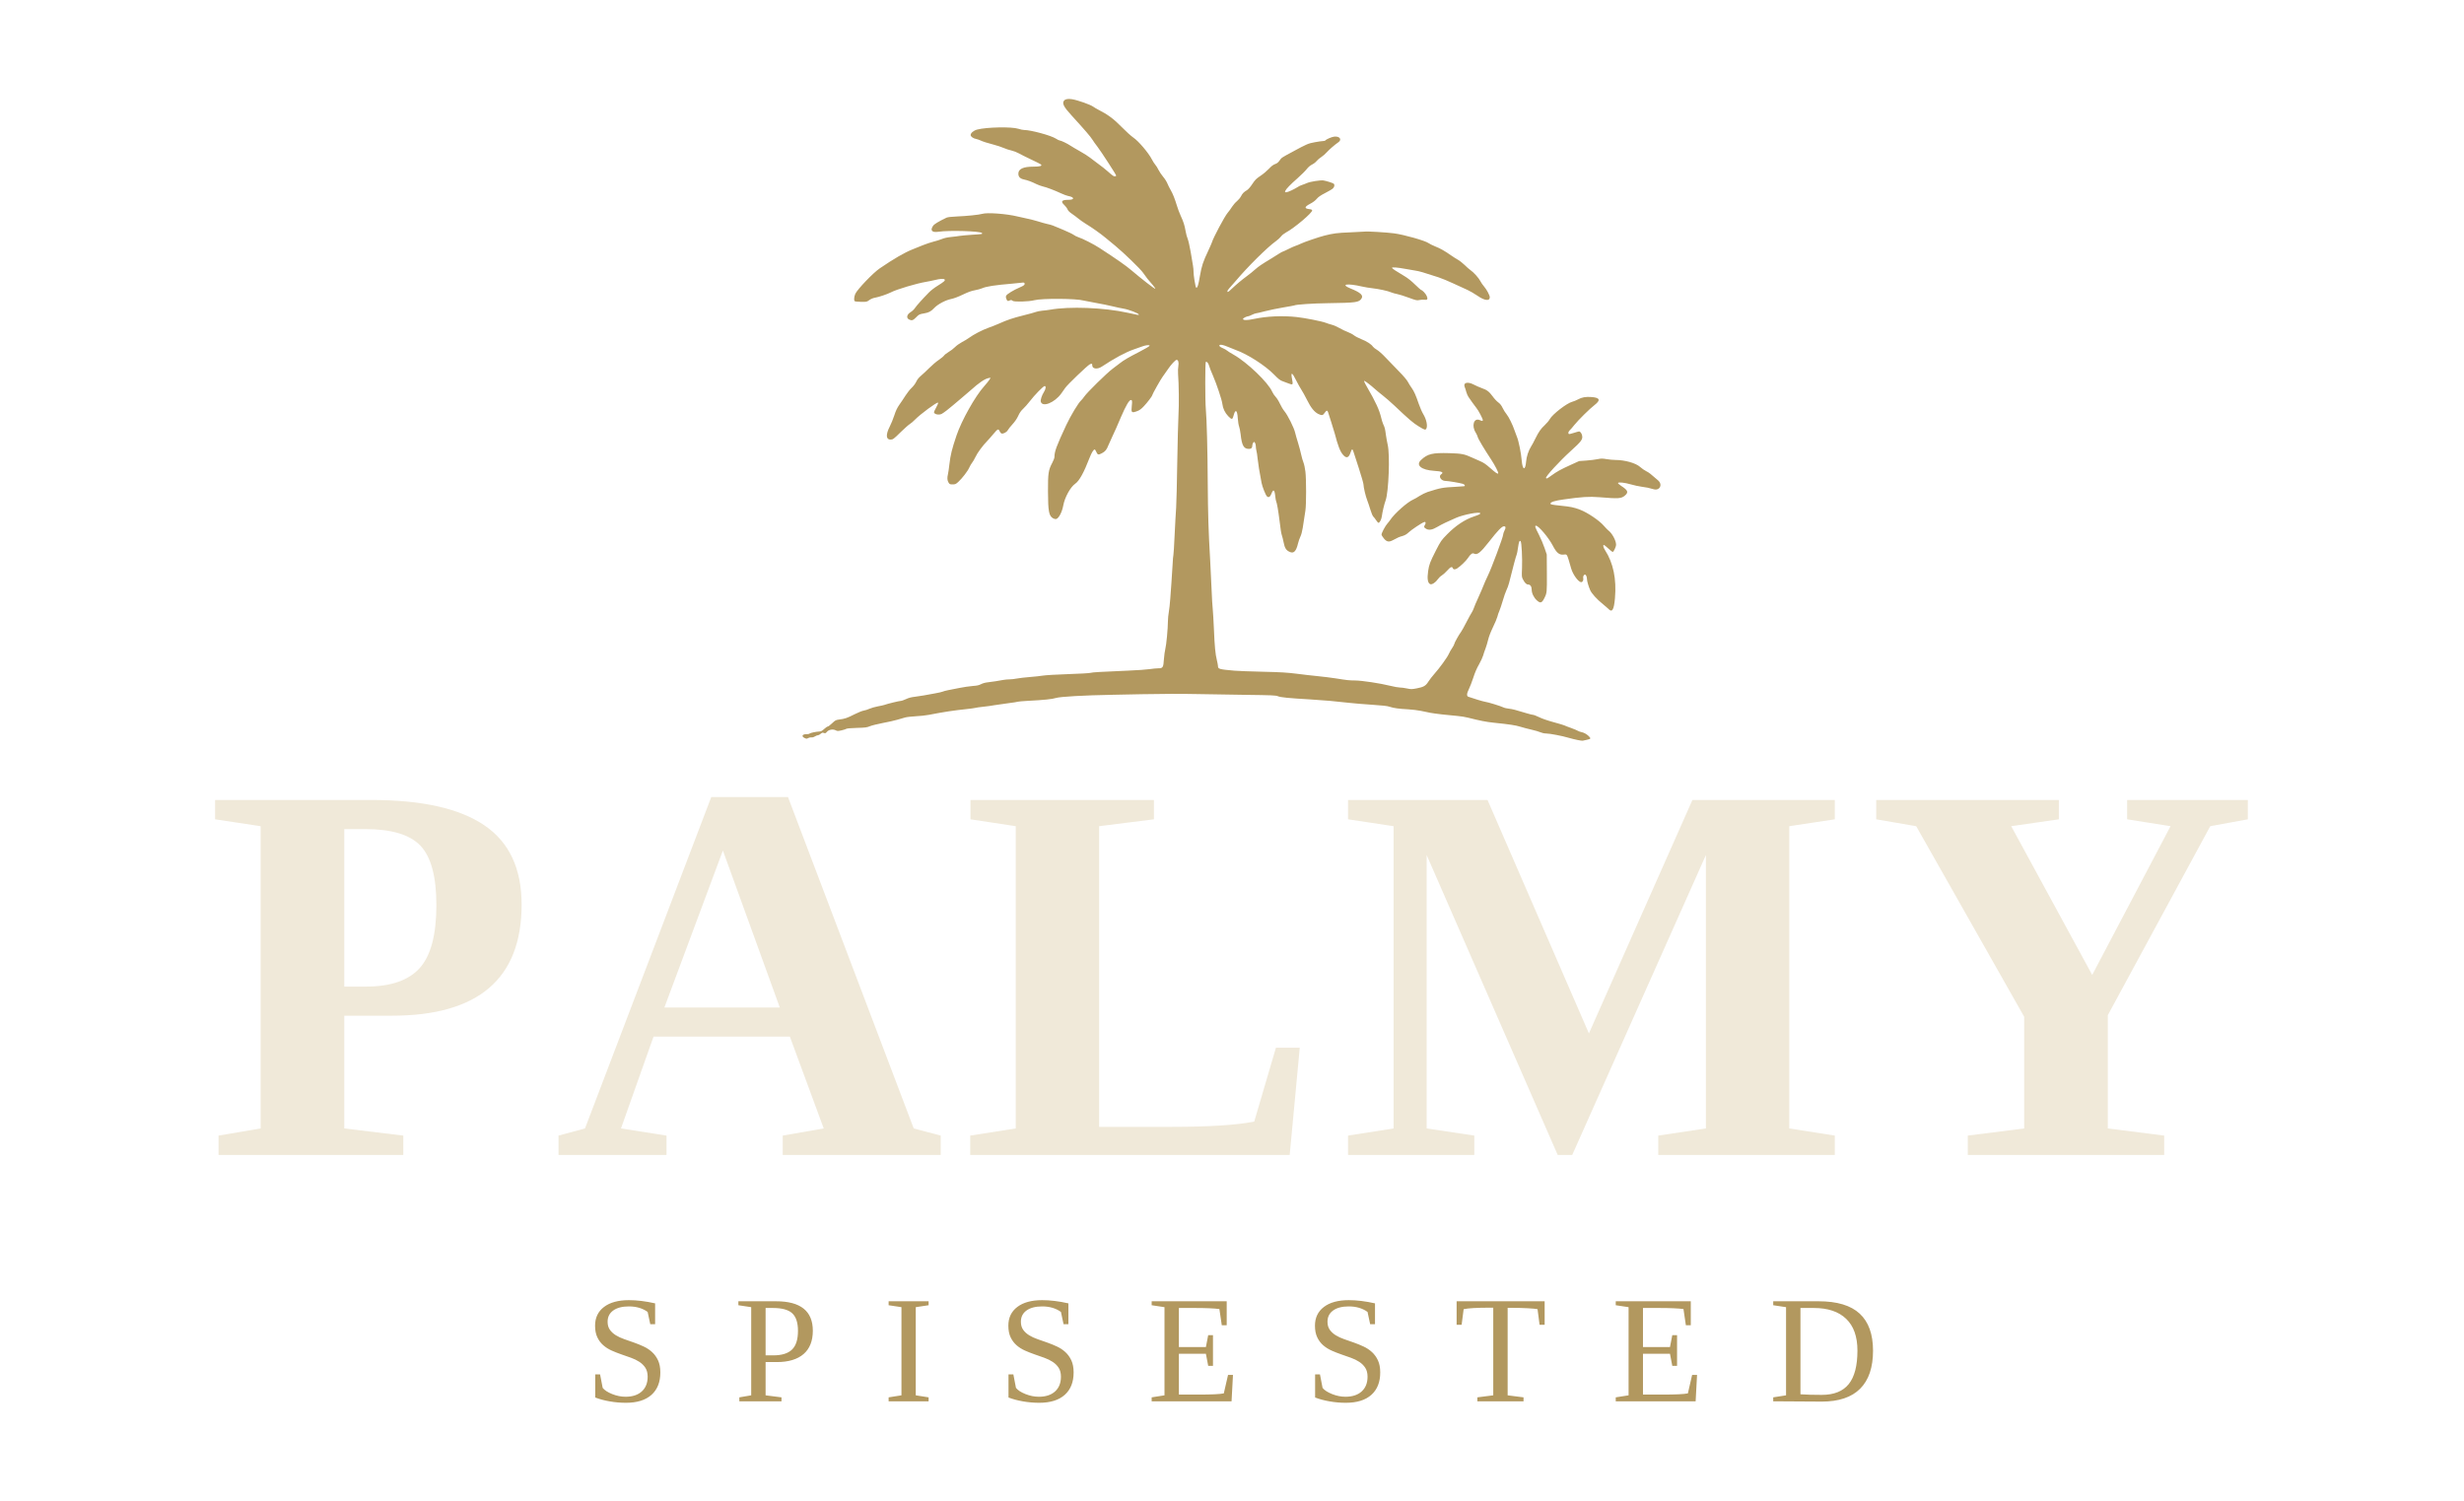
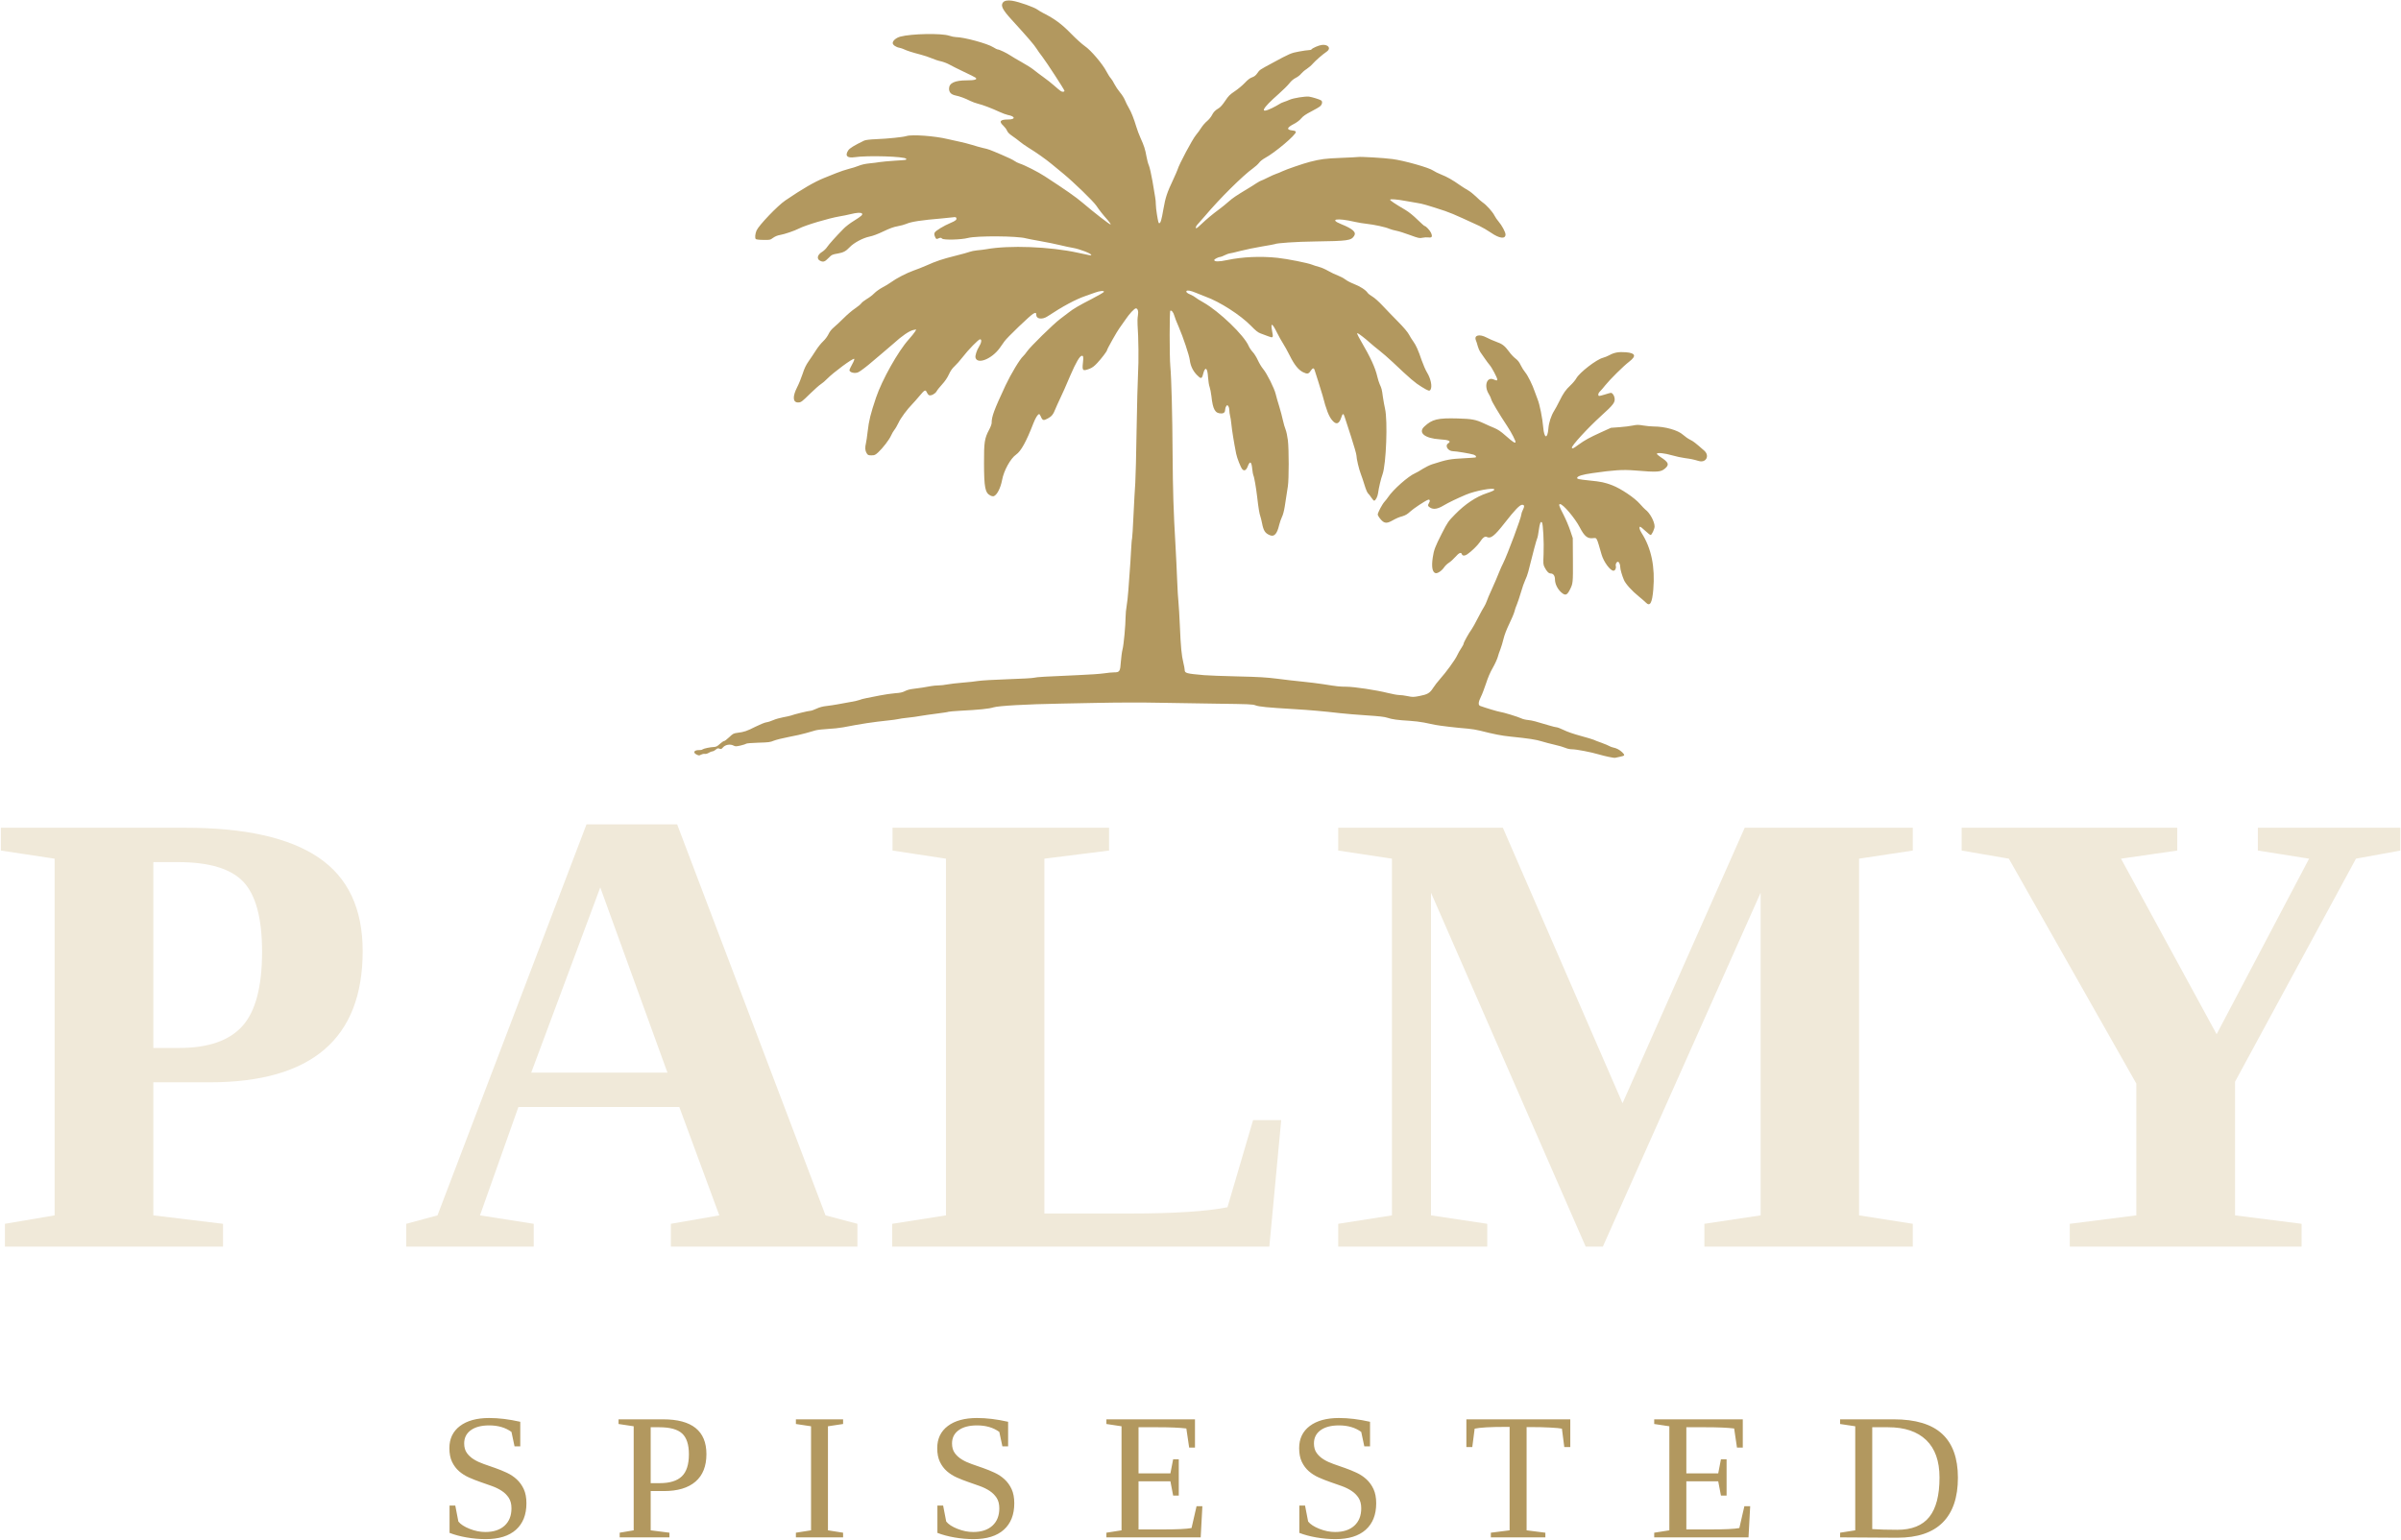
- <svg xmlns="http://www.w3.org/2000/svg" viewBox="0 0 1000 609">
+ <svg xmlns="http://www.w3.org/2000/svg" viewBox="87.0 40.0 825.5 529.5">
  <g transform="translate(325.1,40) scale(0.2362) translate(-134.6,-55.0)">
    <path d="M1485.0,1156.8C1491.9,1155.4 1492.2,1154.6 1487.8,1150.3C1483.9,1146.7 1479.9,1144.5 1475.0,1143.5C1473.1,1143.1 1470.5,1142.2 1469.3,1141.4C1468.0,1140.6 1462.8,1138.4 1457.6,1136.5C1452.4,1134.7 1447.3,1132.7 1446.2,1132.1C1445.2,1131.6 1436.7,1129.0 1427.4,1126.5C1417.4,1123.8 1407.3,1120.3 1402.6,1117.9C1398.2,1115.8 1393.7,1114.0 1392.5,1114.0C1391.3,1114.0 1386.5,1112.8 1381.9,1111.4C1361.4,1105.2 1357.1,1104.1 1351.0,1103.4C1347.4,1103.1 1342.9,1102.0 1341.0,1101.0C1336.5,1098.8 1314.8,1092.1 1309.5,1091.4C1306.2,1090.9 1290.1,1086.1 1281.2,1082.9C1278.0,1081.7 1278.3,1077.3 1282.1,1069.7C1283.9,1066.3 1287.2,1057.5 1289.6,1050.3C1292.4,1041.6 1295.8,1033.6 1299.5,1027.3C1302.6,1021.9 1305.7,1015.0 1306.6,1012.0C1307.4,1009.0 1309.2,1003.6 1310.6,1000.2C1311.9,996.7 1314.0,989.9 1315.1,985.2C1316.4,979.7 1319.4,971.8 1323.4,963.5C1326.9,956.4 1330.3,948.2 1331.0,945.5C1331.6,942.8 1333.2,938.0 1334.6,935.0C1335.9,932.0 1338.5,924.0 1340.5,917.3C1342.4,910.6 1345.2,902.7 1346.6,899.8C1348.1,896.9 1350.1,891.4 1351.1,887.5C1357.8,860.6 1363.1,840.7 1364.1,838.9C1364.7,837.7 1365.8,832.2 1366.5,826.7C1367.9,816.6 1369.1,813.7 1371.0,815.6C1372.7,817.3 1374.1,845.0 1373.4,861.7C1372.8,876.1 1372.8,877.1 1375.0,881.2C1378.0,887.1 1380.9,890.0 1383.7,890.0C1387.6,890.0 1390.0,893.4 1390.0,898.8C1390.0,905.0 1393.6,912.5 1398.8,917.2C1405.0,922.8 1407.5,922.0 1411.9,913.2C1416.2,904.5 1416.3,903.7 1416.1,870.0L1415.9,838.5L1412.2,827.5C1410.2,821.5 1405.8,811.0 1402.3,804.2C1395.8,791.7 1395.0,789.0 1397.4,789.0C1401.8,789.0 1419.0,809.3 1426.1,822.9C1432.8,835.8 1437.3,839.5 1445.2,838.6C1451.2,838.0 1450.3,836.3 1457.9,862.7C1461.0,873.2 1470.4,886.0 1475.1,886.0C1477.5,886.0 1479.3,882.5 1478.6,879.4C1477.8,876.5 1479.5,873.0 1481.6,873.0C1483.3,873.0 1485.0,876.9 1485.0,880.7C1485.0,884.0 1487.6,893.0 1490.4,899.5C1492.8,905.2 1502.0,915.4 1512.3,923.7C1516.3,926.9 1520.7,930.8 1522.2,932.3C1528.3,938.6 1531.4,933.3 1533.1,913.5C1535.9,880.4 1530.3,853.2 1516.0,830.9C1513.0,826.3 1512.1,822.0 1514.0,822.0C1514.6,822.0 1518.0,824.7 1521.5,828.0C1525.0,831.3 1528.5,834.0 1529.2,834.0C1530.9,834.0 1535.0,825.1 1535.0,821.6C1535.0,814.4 1528.0,801.6 1521.5,796.9C1520.4,796.1 1516.9,792.4 1513.6,788.7C1506.0,779.9 1486.1,766.5 1473.4,761.6C1461.9,757.3 1457.6,756.4 1440.0,754.6C1424.5,753.0 1421.7,752.4 1422.3,750.6C1423.0,748.1 1430.4,745.9 1444.6,743.9C1476.0,739.4 1488.6,738.6 1506.0,740.0C1539.7,742.8 1544.1,742.5 1550.5,736.9C1556.7,731.4 1555.4,728.1 1543.7,720.5C1540.5,718.4 1538.1,716.2 1538.3,715.6C1539.0,713.7 1549.9,714.9 1560.5,718.0C1566.0,719.6 1574.3,721.4 1579.0,722.0C1587.3,723.1 1591.9,724.0 1599.1,726.2C1609.8,729.5 1615.7,718.6 1607.2,711.1C1594.2,699.7 1591.5,697.6 1586.8,695.3C1583.9,693.9 1579.2,690.6 1576.3,688.0C1569.1,681.4 1550.1,676.0 1534.0,676.0C1530.4,676.0 1523.6,675.4 1518.8,674.6C1511.2,673.3 1509.2,673.4 1503.3,674.6C1499.6,675.4 1490.9,676.5 1484.0,677.0L1471.5,677.9L1457.2,684.4C1439.9,692.3 1433.8,695.6 1424.1,702.6C1416.6,708.1 1415.5,708.6 1414.6,707.1C1413.2,704.9 1437.5,678.4 1457.0,660.7C1475.7,643.8 1478.0,640.7 1476.6,633.8C1475.9,630.3 1473.4,627.0 1471.4,627.0C1470.7,627.0 1466.6,628.1 1462.4,629.5C1458.2,630.9 1454.4,631.7 1453.9,631.4C1452.2,630.4 1453.0,627.2 1455.5,624.9C1456.9,623.6 1460.4,619.6 1463.2,616.0C1470.0,607.5 1489.9,587.8 1497.8,581.8C1508.8,573.3 1507.4,569.1 1493.3,567.9C1482.7,567.1 1476.4,568.2 1469.3,572.1C1466.5,573.6 1462.2,575.4 1459.7,576.0C1450.4,578.4 1426.1,597.1 1421.1,605.8C1419.7,608.4 1415.9,612.9 1412.6,616.0C1405.4,622.8 1402.4,627.1 1396.4,639.1C1393.9,644.3 1390.5,650.5 1388.9,653.0C1384.4,660.2 1381.1,670.2 1380.4,679.0C1379.1,694.8 1374.3,693.7 1372.9,677.3C1371.8,664.0 1367.7,643.5 1364.7,636.4C1363.4,633.1 1361.5,628.1 1360.5,625.1C1357.5,615.9 1350.5,601.7 1346.7,597.2C1344.7,594.8 1341.7,590.1 1340.1,586.7C1338.0,582.2 1335.8,579.5 1332.5,577.0C1329.9,575.1 1325.6,570.5 1323.0,566.8C1316.9,558.5 1313.1,555.6 1304.4,552.6C1300.6,551.3 1294.4,548.5 1290.5,546.5C1280.1,541.0 1272.0,543.0 1274.8,550.3C1275.6,552.0 1276.8,556.0 1277.6,559.0C1278.4,562.0 1280.1,565.9 1281.3,567.6C1282.5,569.4 1285.5,573.6 1287.9,577.1C1290.3,580.6 1293.5,584.9 1294.9,586.5C1298.1,590.1 1306.0,605.1 1306.0,607.4C1306.0,609.4 1305.2,609.4 1300.5,607.4C1290.6,603.3 1286.3,617.3 1293.9,629.1C1295.4,631.5 1296.9,634.9 1297.3,636.6C1297.8,639.4 1308.5,657.4 1320.5,675.5C1326.9,685.2 1333.3,697.7 1332.5,699.0C1331.6,700.5 1328.8,698.7 1318.3,689.5C1311.0,683.0 1307.0,680.4 1301.1,677.9C1296.9,676.2 1290.3,673.3 1286.4,671.4C1274.4,665.9 1269.3,664.9 1248.5,664.3C1219.3,663.5 1211.2,665.4 1199.8,676.1C1190.3,685.0 1200.4,693.3 1222.5,694.7C1235.8,695.5 1239.5,697.3 1234.5,700.6C1229.3,704.0 1234.3,712.0 1241.7,712.0C1246.3,712.0 1266.9,715.5 1271.6,717.0C1273.5,717.7 1275.0,718.8 1275.0,719.6C1275.0,721.4 1276.6,721.1 1260.0,722.1C1236.3,723.4 1233.9,723.8 1211.0,731.1C1207.4,732.3 1201.4,735.3 1197.5,737.7C1193.7,740.2 1188.7,743.1 1186.5,744.0C1176.5,748.3 1154.2,768.0 1147.0,779.0C1145.7,780.9 1143.4,783.9 1141.9,785.5C1138.5,789.2 1132.0,801.5 1132.0,804.2C1132.0,805.2 1133.9,808.4 1136.2,811.1C1141.1,816.9 1144.8,817.5 1152.0,813.6C1159.9,809.3 1162.4,808.2 1168.2,806.6C1172.4,805.3 1175.3,803.6 1178.9,800.2C1183.4,795.9 1200.9,784.2 1205.3,782.7C1207.9,781.7 1208.6,784.5 1206.5,787.6C1204.4,790.8 1205.0,792.4 1209.1,794.6C1213.9,797.0 1219.5,796.0 1227.9,791.0C1234.9,786.8 1248.1,780.5 1260.4,775.3C1273.9,769.6 1300.6,764.6 1301.7,767.6C1302.1,768.8 1299.4,770.2 1290.8,773.1C1275.2,778.3 1259.4,788.8 1244.8,803.7C1234.5,814.2 1234.0,814.9 1225.2,832.0C1215.5,851.1 1213.7,855.8 1212.1,866.7C1210.1,880.2 1211.4,888.0 1216.0,889.5C1218.9,890.4 1225.2,886.2 1228.6,881.1C1230.0,879.0 1233.1,875.9 1235.6,874.4C1238.1,872.8 1242.4,868.9 1245.1,865.8C1250.3,859.8 1253.4,858.6 1254.5,862.0C1255.3,864.5 1258.6,864.6 1262.0,862.3C1268.2,858.2 1277.1,849.5 1280.5,844.5C1285.0,837.6 1288.1,835.4 1290.9,836.9C1296.3,839.8 1302.0,835.4 1316.5,816.8C1331.8,797.2 1338.8,790.0 1342.3,790.0C1345.7,790.0 1345.9,792.4 1343.0,798.0C1341.9,800.2 1341.0,803.0 1341.0,804.2C1341.0,808.4 1320.9,862.3 1314.6,875.0C1312.8,878.6 1310.7,883.1 1310.0,885.0C1307.5,891.6 1300.2,908.5 1296.5,916.5C1294.4,920.9 1291.9,926.9 1290.9,929.8C1289.9,932.7 1288.2,936.3 1287.2,937.8C1286.1,939.3 1282.1,946.6 1278.2,954.1C1274.4,961.7 1270.1,969.3 1268.8,971.1C1264.9,976.3 1257.0,990.5 1257.0,992.2C1257.0,993.1 1255.4,996.1 1253.5,998.9C1251.6,1001.7 1248.9,1006.3 1247.6,1009.3C1245.0,1015.3 1231.4,1034.0 1222.5,1043.9C1219.2,1047.6 1214.7,1053.4 1212.6,1056.7C1207.9,1064.2 1204.4,1066.2 1192.4,1068.5C1183.9,1070.1 1182.7,1070.1 1175.5,1068.6C1171.3,1067.7 1165.8,1067.0 1163.3,1067.0C1160.8,1067.0 1153.5,1065.7 1147.1,1064.1C1130.0,1059.8 1098.2,1055.0 1086.5,1054.9C1076.1,1054.8 1073.8,1054.6 1052.5,1051.2C1045.3,1050.1 1031.8,1048.4 1022.5,1047.5C1013.1,1046.6 996.7,1044.7 986.0,1043.3C970.1,1041.3 959.4,1040.6 928.0,1039.9C906.8,1039.4 885.0,1038.6 879.5,1038.1C853.1,1035.8 851.0,1035.2 851.0,1030.3C851.0,1028.9 850.1,1024.3 849.1,1020.1C846.5,1009.8 845.2,996.3 844.0,966.5C843.4,952.8 842.5,937.5 842.0,932.5C841.4,927.5 840.5,912.5 840.0,899.0C839.5,885.5 838.4,863.0 837.6,849.0C834.6,798.0 833.8,769.5 833.4,716.0C833.1,659.3 831.7,605.7 830.1,588.5C828.8,574.5 828.8,508.2 830.1,507.4C831.8,506.4 834.7,509.9 835.9,514.6C836.5,517.0 839.4,524.5 842.4,531.2C848.6,545.5 857.6,572.4 858.4,579.1C859.4,587.5 862.9,594.9 868.6,600.8C874.7,607.1 876.0,606.9 877.8,599.7C880.8,587.9 884.2,590.0 885.0,604.3C885.4,609.9 886.4,616.3 887.3,618.5C888.1,620.7 889.3,626.7 889.9,631.8C892.0,651.3 895.3,657.0 904.2,657.0C908.2,657.0 910.0,655.1 910.0,650.8C910.0,649.5 910.7,647.5 911.5,646.4C913.0,644.5 913.0,644.5 914.5,646.4C915.3,647.5 916.0,650.2 916.0,652.4C916.0,654.7 916.5,658.1 917.0,660.0C917.6,661.9 918.5,667.8 919.0,673.0C919.8,681.2 922.5,698.4 925.9,715.5C927.2,722.1 932.7,736.0 935.0,738.4C937.7,741.2 940.6,739.7 942.6,734.5C946.0,725.4 948.3,726.7 949.4,738.4C949.8,742.2 950.5,746.0 950.9,746.9C952.2,749.2 954.8,764.3 956.5,778.5C958.3,794.4 959.8,803.3 961.1,806.7C961.7,808.3 962.8,812.8 963.6,816.8C965.7,827.8 968.1,831.5 975.0,834.3C981.3,837.0 985.5,832.4 988.5,819.5C989.4,815.8 991.2,810.6 992.5,807.9C994.0,805.0 995.6,799.0 996.6,792.8C998.9,777.9 999.9,771.5 1001.2,763.0C1002.8,752.6 1002.8,709.0 1001.2,696.0C1000.5,690.2 999.0,683.2 997.9,680.5C996.7,677.8 995.0,671.6 993.9,666.7C992.9,661.9 990.5,652.9 988.6,646.7C986.6,640.6 984.4,632.5 983.5,628.9C981.6,620.6 970.8,599.0 965.3,592.4C963.0,589.7 959.5,583.9 957.5,579.5C955.5,575.1 952.1,569.7 950.0,567.5C947.9,565.3 945.2,561.3 944.1,558.7C937.4,543.1 901.3,508.4 878.0,495.2C872.8,492.3 867.6,489.0 866.5,488.0C865.4,487.0 862.3,485.2 859.5,484.0C854.5,481.9 852.7,480.3 853.6,478.8C854.6,477.2 859.8,478.1 868.0,481.6C872.7,483.6 878.8,486.0 881.5,487.0C902.0,494.3 932.3,513.8 947.5,529.4C954.4,536.5 957.6,539.1 961.5,540.5C964.2,541.5 969.1,543.3 972.2,544.5C979.9,547.5 980.2,547.0 978.3,537.2C975.7,524.0 978.3,524.9 985.6,539.8C988.3,545.1 992.1,552.0 994.1,555.0C996.1,558.0 1000.6,566.1 1004.0,572.9C1010.7,586.4 1016.6,593.6 1023.4,597.0C1029.6,599.9 1031.3,599.6 1034.4,594.9C1037.3,590.5 1039.1,590.3 1040.2,594.1C1040.6,595.4 1043.0,603.0 1045.6,611.0C1048.2,619.0 1050.9,627.8 1051.6,630.5C1057.2,652.1 1060.9,661.5 1065.9,667.2C1071.6,673.8 1075.7,672.5 1078.8,663.2C1080.8,656.8 1082.1,656.4 1083.7,661.6C1084.4,663.8 1088.6,676.6 1093.0,690.2C1097.4,703.8 1101.0,716.3 1101.0,718.1C1101.0,722.6 1104.7,738.5 1107.5,745.5C1108.8,748.8 1111.2,756.0 1112.9,761.6C1114.6,767.3 1116.8,772.5 1118.0,773.5C1119.1,774.5 1121.3,777.3 1122.8,779.7C1124.3,782.0 1126.1,784.0 1126.8,784.0C1128.8,784.0 1131.9,778.0 1132.5,773.0C1133.4,765.9 1136.6,752.0 1139.0,745.6C1144.3,730.9 1146.7,667.3 1142.6,650.0C1141.7,646.4 1140.4,638.7 1139.5,632.9C1138.0,621.7 1137.8,620.9 1134.8,614.3C1133.8,612.0 1132.3,607.3 1131.5,603.8C1128.4,590.4 1122.0,576.3 1107.1,550.7C1102.3,542.3 1101.1,539.4 1102.8,540.2C1105.1,541.2 1114.3,548.3 1120.0,553.5C1123.7,556.8 1130.2,562.2 1134.5,565.5C1138.8,568.8 1147.6,576.5 1154.0,582.5C1179.1,606.3 1186.7,612.8 1195.9,618.3C1206.2,624.6 1207.4,624.9 1209.0,622.1C1211.5,617.3 1209.1,606.0 1203.6,597.1C1201.6,593.8 1198.2,586.0 1196.0,579.7C1190.9,564.7 1187.8,557.8 1183.7,552.1C1181.8,549.6 1179.0,545.0 1177.4,542.0C1175.5,538.5 1169.9,531.8 1161.5,523.3C1154.4,516.1 1144.2,505.6 1139.0,500.0C1133.5,494.1 1127.3,488.6 1124.2,486.8C1121.3,485.1 1118.2,482.7 1117.3,481.4C1114.7,477.3 1106.3,471.9 1097.2,468.4C1092.4,466.5 1086.7,463.5 1084.6,461.8C1082.4,460.0 1077.7,457.6 1074.1,456.2C1070.5,454.9 1064.1,451.9 1060.0,449.5C1055.9,447.1 1049.8,444.4 1046.4,443.6C1043.0,442.7 1038.6,441.3 1036.4,440.4C1030.3,437.9 1000.8,432.0 986.0,430.4C961.6,427.8 935.0,429.0 913.2,433.6C900.7,436.3 894.0,436.2 894.0,433.6C894.0,432.3 900.6,429.0 903.3,429.0C903.9,429.0 906.8,427.9 909.5,426.5C912.2,425.2 915.4,424.0 916.4,424.0C917.4,424.0 924.4,422.4 931.9,420.4C939.4,418.5 953.6,415.5 963.4,413.9C973.3,412.3 981.6,410.7 982.0,410.5C984.5,408.9 1014.1,406.9 1040.3,406.6C1088.6,405.9 1093.2,405.3 1097.6,398.6C1101.2,393.1 1095.9,388.3 1078.9,381.4C1060.5,374.0 1072.7,372.0 1099.0,378.1C1103.7,379.2 1111.3,380.4 1116.0,380.9C1126.9,382.1 1143.3,385.6 1148.8,388.1C1151.2,389.1 1155.8,390.4 1159.1,391.0C1162.4,391.6 1171.3,394.4 1178.8,397.2C1191.6,401.9 1192.8,402.1 1197.0,401.2C1199.5,400.6 1203.5,400.4 1205.8,400.7C1211.0,401.4 1212.0,399.6 1209.5,393.9C1207.8,390.1 1201.9,384.0 1200.1,384.0C1199.6,384.0 1195.0,379.8 1189.8,374.8C1183.7,368.8 1177.4,363.7 1172.0,360.5C1157.7,352.1 1150.0,347.0 1150.0,345.8C1150.0,344.5 1159.7,345.2 1172.0,347.5C1176.7,348.4 1184.5,349.7 1189.4,350.5C1197.6,351.8 1202.8,353.3 1230.0,362.2C1235.2,363.9 1246.9,368.7 1256.0,373.0C1265.1,377.2 1275.9,382.2 1280.0,384.0C1284.1,385.9 1291.7,390.3 1296.8,393.8C1309.2,402.4 1318.0,403.4 1318.0,396.4C1318.0,393.0 1312.6,383.0 1308.0,377.7C1305.9,375.4 1303.3,371.5 1302.0,369.0C1299.2,363.4 1290.2,353.4 1284.8,349.8C1282.6,348.2 1278.1,344.4 1274.9,341.1C1271.6,337.9 1266.4,333.7 1263.3,332.0C1260.1,330.2 1254.8,326.8 1251.5,324.5C1241.2,317.2 1232.8,312.4 1224.3,309.1C1219.8,307.3 1214.6,304.7 1212.8,303.4C1207.2,299.2 1170.4,288.8 1153.5,286.6C1141.0,284.9 1106.3,282.9 1103.3,283.6C1102.3,283.8 1090.9,284.4 1078.0,284.9C1055.6,285.8 1049.3,286.6 1033.5,290.6C1024.3,292.9 998.4,301.8 993.2,304.4C990.6,305.7 986.7,307.3 984.5,308.0C982.3,308.7 976.6,311.2 971.9,313.6C967.1,316.0 962.8,318.0 962.3,318.0C961.8,318.0 958.7,319.7 955.4,321.8C952.2,324.0 946.4,327.6 942.5,329.9C925.9,339.9 920.9,343.3 915.0,348.5C911.6,351.6 905.4,356.6 901.2,359.7C891.2,367.1 883.2,373.8 874.5,382.0C868.9,387.3 867.5,388.2 867.2,386.6C867.0,385.5 868.2,383.3 870.3,381.1C872.2,379.1 876.9,373.8 880.6,369.4C902.1,343.9 935.6,310.7 950.4,300.1C953.9,297.6 957.8,294.0 959.3,292.0C960.7,289.9 964.5,287.0 967.7,285.2C982.2,277.5 1013.5,251.0 1012.8,247.1C1012.6,246.0 1011.1,245.3 1008.0,245.0C998.7,243.9 999.4,241.0 1010.1,235.4C1014.5,233.1 1018.5,230.0 1020.7,227.3C1023.4,224.1 1027.1,221.5 1035.0,217.4C1040.9,214.4 1046.9,210.9 1048.4,209.5C1051.2,206.9 1051.8,202.9 1049.8,201.3C1048.1,199.9 1036.4,196.3 1032.0,195.7C1026.7,195.0 1009.3,197.8 1004.1,200.1C1001.6,201.2 997.6,202.8 995.3,203.5C993.0,204.2 989.8,205.7 988.2,206.9C986.6,208.0 981.9,210.5 977.9,212.5C959.3,221.4 963.1,213.5 987.9,191.7C994.2,186.1 1001.2,179.2 1003.4,176.3C1006.1,172.8 1009.3,170.1 1012.8,168.3C1015.7,166.9 1019.2,164.1 1020.6,162.2C1022.1,160.4 1025.6,157.3 1028.5,155.5C1031.4,153.6 1035.5,150.1 1037.6,147.6C1041.8,142.9 1052.0,134.0 1057.7,130.2C1064.5,125.6 1060.2,119.4 1050.8,120.4C1046.3,120.9 1036.8,125.0 1035.5,127.0C1035.2,127.5 1033.4,128.0 1031.6,128.0C1029.8,128.0 1023.5,128.9 1017.6,130.0C1005.9,132.1 1003.7,133.1 979.0,146.5C959.7,156.9 960.3,156.5 956.7,161.6C954.5,164.8 952.4,166.4 949.1,167.6C945.9,168.7 942.7,171.2 938.5,175.7C935.2,179.2 928.7,184.7 924.0,187.8C916.7,192.7 914.7,194.7 910.0,201.8C906.5,207.1 903.1,211.0 900.8,212.4C895.3,215.7 893.0,218.0 890.5,223.0C889.2,225.5 886.1,229.2 883.5,231.4C880.9,233.5 877.2,237.8 875.2,240.9C873.3,244.0 869.8,248.8 867.5,251.5C862.3,257.6 842.7,294.5 840.6,302.0C840.2,303.4 837.4,309.7 834.5,316.0C825.2,335.7 823.0,342.5 820.0,359.6C817.3,375.4 815.9,380.0 814.0,380.0C812.9,380.0 812.5,378.7 810.5,366.6C809.7,361.7 809.0,355.4 809.0,352.6C809.0,349.8 808.6,345.0 808.0,342.0C807.5,339.0 805.7,328.5 804.1,318.7C802.4,309.0 800.1,298.9 799.0,296.2C797.8,293.6 796.2,287.7 795.4,283.0C793.6,272.6 791.8,267.0 786.8,256.1C784.7,251.5 781.9,244.0 780.6,239.6C777.0,227.7 773.3,218.2 769.6,212.0C767.8,209.0 765.3,204.0 764.1,201.0C762.9,198.0 759.7,192.8 756.9,189.6C754.1,186.3 750.5,180.9 748.8,177.6C747.2,174.2 744.7,170.3 743.4,168.9C742.0,167.5 739.3,163.1 737.2,159.2C731.5,148.1 714.3,127.9 705.6,122.1C701.7,119.4 692.6,111.2 685.4,103.8C672.2,90.2 661.5,82.3 646.0,74.5C643.0,73.0 638.9,70.6 637.0,69.2C632.1,65.5 610.1,57.7 600.0,56.1C593.3,55.0 588.5,55.9 586.4,58.7C582.9,63.3 585.9,69.3 599.3,83.9C623.0,109.9 631.7,120.0 635.5,126.0C637.0,128.5 640.7,133.7 643.7,137.5C649.6,145.1 676.0,185.7 676.0,187.2C676.0,188.9 672.9,189.2 670.6,187.6C669.3,186.8 665.1,183.3 661.3,179.9C657.6,176.6 650.5,170.9 645.5,167.4C640.5,163.8 634.1,159.0 631.2,156.6C628.3,154.2 620.4,149.2 613.7,145.5C607.0,141.7 599.6,137.4 597.3,135.8C592.1,132.3 581.1,127.0 578.9,127.0C578.1,127.0 575.2,125.6 572.4,123.8C564.0,118.4 529.4,109.0 517.9,109.0C515.9,109.0 511.4,108.1 507.9,106.9C496.5,103.2 453.5,104.0 437.2,108.3C431.1,109.9 426.0,114.2 426.0,117.7C426.0,120.4 430.7,123.7 436.0,124.6C437.9,125.0 440.9,126.0 442.5,126.8C446.3,128.7 454.9,131.5 466.6,134.5C471.6,135.8 478.9,138.2 482.8,139.9C486.7,141.6 492.7,143.6 496.3,144.3C499.8,145.1 505.3,147.2 508.5,149.0C511.7,150.8 521.2,155.6 529.7,159.6C538.2,163.6 545.8,167.4 546.6,168.1C549.7,170.7 545.4,172.0 534.0,172.0C516.4,172.0 508.0,175.9 508.0,184.1C508.0,189.5 511.0,192.6 517.4,194.0C523.7,195.3 531.1,198.0 538.8,201.9C541.9,203.4 547.0,205.3 550.0,206.0C556.6,207.5 570.0,212.6 581.4,217.9C585.9,220.0 591.4,222.0 593.6,222.4C604.6,224.4 605.0,229.0 594.1,229.0C582.4,229.0 580.2,231.7 586.9,237.9C589.0,239.9 591.5,243.1 592.3,245.1C593.4,247.7 595.7,250.1 600.2,253.1C603.6,255.4 608.5,259.1 611.0,261.2C613.5,263.3 619.0,267.2 623.2,269.8C635.1,277.1 648.7,286.7 657.5,294.0C661.9,297.6 669.5,304.0 674.5,308.0C689.5,320.4 717.9,347.9 722.3,354.4C726.8,361.1 732.0,367.7 739.4,376.0C742.0,379.0 743.7,381.6 743.1,381.8C741.9,382.2 718.9,364.3 702.0,349.9C692.6,341.9 677.8,331.5 647.5,311.8C637.6,305.3 618.1,295.4 610.5,293.0C608.3,292.3 605.0,290.6 603.2,289.3C601.4,287.9 593.3,284.0 585.2,280.6C565.9,272.4 565.7,272.3 557.5,270.5C553.6,269.6 546.5,267.6 541.5,266.0C536.5,264.5 528.9,262.5 524.5,261.6C520.1,260.7 512.0,258.9 506.5,257.6C487.9,253.0 454.2,250.5 446.0,253.1C440.8,254.7 419.5,256.9 402.5,257.6C392.6,258.0 386.5,258.8 384.5,259.7C370.0,266.7 363.3,270.8 361.3,273.9C356.1,281.7 359.6,285.5 370.5,283.9C388.9,281.1 443.5,282.7 445.6,286.2C446.6,287.9 445.6,288.0 428.9,289.0C419.9,289.6 410.0,290.5 407.0,291.0C403.9,291.6 397.2,292.4 392.0,292.9C385.8,293.5 380.3,294.8 376.2,296.5C372.7,297.9 366.4,299.9 362.1,300.9C357.8,302.0 349.6,304.7 343.9,307.0C338.2,309.3 330.1,312.6 326.0,314.2C312.1,319.8 294.3,330.1 269.8,346.8C258.5,354.4 231.3,382.9 227.8,390.6C225.7,395.5 225.2,401.6 226.7,403.1C227.3,403.7 232.2,404.3 237.6,404.3C247.3,404.5 247.6,404.4 252.0,401.2C255.0,399.1 258.5,397.7 262.2,397.1C268.5,396.0 282.8,391.2 289.2,387.9C299.0,382.8 333.0,372.7 349.0,370.0C353.1,369.4 360.0,367.9 364.3,366.9C373.4,364.6 379.6,364.2 381.2,365.8C382.9,367.5 380.5,369.7 369.4,376.6C364.1,379.8 357.4,385.0 354.5,388.0C343.0,399.7 333.2,410.7 330.5,414.7C329.0,417.1 325.6,420.3 323.0,421.9C316.1,426.1 315.0,432.3 320.5,434.8C325.0,436.9 327.1,436.2 332.1,431.1C337.4,425.8 337.6,425.6 346.3,424.1C354.3,422.7 357.9,420.7 363.2,415.1C369.3,408.6 382.5,401.5 392.2,399.5C396.9,398.6 404.6,395.7 412.5,391.9C421.7,387.5 427.4,385.4 433.2,384.4C437.6,383.6 443.2,382.1 445.7,381.0C452.9,377.8 467.3,375.6 498.0,373.0C504.3,372.4 511.4,371.7 513.7,371.4C517.1,370.9 518.1,371.1 518.6,372.4C519.5,374.9 517.6,376.5 510.2,379.6C500.4,383.7 488.3,391.0 487.1,393.7C486.3,395.5 486.4,396.9 487.5,399.5C489.0,403.3 489.7,403.6 493.4,401.8C495.6,400.9 496.3,401.0 498.0,402.5C500.5,404.7 525.6,404.1 535.5,401.5C548.7,398.1 607.9,398.5 620.2,402.1C622.0,402.6 631.3,404.4 640.9,406.1C650.5,407.8 663.6,410.4 669.9,412.0C676.3,413.6 684.5,415.3 688.2,415.9C697.8,417.5 715.0,424.1 715.0,426.2C715.0,427.3 714.0,427.1 695.5,423.0C655.1,414.1 595.6,411.8 562.0,417.9C559.0,418.4 553.1,419.2 549.0,419.5C544.9,419.9 539.9,420.9 538.0,421.7C536.1,422.5 526.6,425.1 517.0,427.5C498.5,432.1 489.2,435.2 474.5,441.8C469.6,444.0 461.4,447.2 456.5,448.9C446.3,452.5 430.9,460.5 423.5,466.0C420.8,468.0 415.2,471.4 411.1,473.5C407.0,475.7 401.6,479.5 399.1,482.1C396.6,484.7 391.7,488.4 388.2,490.4C384.8,492.5 381.2,495.2 380.3,496.6C379.4,498.0 375.2,501.4 371.1,504.2C366.9,507.0 359.7,513.2 355.0,517.9C350.3,522.6 343.9,528.6 340.8,531.2C336.9,534.5 334.3,537.7 332.5,541.6C330.9,544.9 327.7,549.2 324.6,552.1C321.7,554.8 317.0,560.7 314.1,565.3C311.3,569.8 306.5,576.9 303.6,581.0C299.7,586.6 297.4,591.4 294.8,599.5C292.8,605.6 289.3,614.2 286.9,618.8C280.0,632.3 280.5,641.0 288.2,641.0C292.5,641.0 293.6,640.2 306.1,627.9C312.4,621.8 319.3,615.6 321.5,614.3C323.7,612.9 327.8,609.5 330.5,606.6C339.6,597.3 368.0,576.3 369.9,577.5C370.6,577.9 369.5,580.9 367.0,585.4C364.8,589.4 363.0,593.2 363.0,593.8C363.0,597.5 371.4,599.4 376.3,596.8C379.5,595.2 389.7,587.3 395.6,582.1C398.4,579.6 405.4,573.7 411.1,569.0C416.8,564.3 423.9,558.2 427.0,555.4C439.5,544.0 450.3,536.6 456.4,535.4L460.3,534.7L458.4,538.0C457.3,539.8 453.2,544.9 449.2,549.4C434.0,566.2 410.4,608.2 401.7,634.0C393.7,657.8 391.4,667.1 389.5,683.5C388.7,690.6 387.6,698.3 387.0,700.5C385.5,706.7 385.8,711.2 388.0,714.8C389.8,717.7 390.4,718.0 395.0,718.0C399.5,718.0 400.5,717.6 404.7,713.8C411.5,707.5 420.9,695.4 423.6,689.2C424.9,686.3 427.1,682.5 428.5,680.8C429.9,679.2 432.5,674.6 434.4,670.7C437.5,663.8 447.3,650.7 454.4,643.5C456.2,641.7 461.0,636.3 465.0,631.5C472.7,622.3 473.7,621.9 475.9,626.8C476.7,628.5 478.1,630.2 479.1,630.5C482.0,631.5 487.9,628.3 489.8,624.9C490.7,623.1 494.4,618.5 497.8,614.8C502.0,610.2 505.4,605.3 507.7,600.3C510.1,595.0 512.7,591.3 516.2,588.1C518.9,585.6 523.9,580.0 527.2,575.7C536.0,564.2 550.9,549.0 553.2,549.0C555.9,549.0 555.2,554.2 551.7,559.7C548.3,565.0 545.8,572.9 546.5,575.7C549.1,586.1 570.2,577.8 581.8,561.7C583.8,558.9 586.9,554.5 588.5,552.2C592.1,546.8 626.4,513.9 630.7,511.7C634.1,509.9 635.0,510.3 635.0,513.6C635.0,519.6 643.8,520.7 651.4,515.6C673.6,500.9 692.3,490.9 706.5,486.0C710.9,484.4 717.1,482.2 720.3,481.1C727.4,478.5 733.5,477.9 733.5,479.8C733.5,480.6 725.4,485.3 715.5,490.4C697.5,499.6 688.6,504.8 682.0,510.1C680.1,511.7 674.7,515.8 669.9,519.3C660.2,526.5 625.8,560.2 621.3,567.0C619.6,569.5 617.2,572.4 616.0,573.5C611.2,577.7 598.0,599.6 590.2,616.2C573.3,652.5 570.0,661.5 570.0,671.0C570.0,672.6 568.4,676.9 566.4,680.6C559.6,693.4 558.8,698.9 558.9,729.5C559.0,764.8 560.5,772.6 568.1,776.5C569.7,777.4 572.0,777.8 573.0,777.5C577.7,776.0 583.0,765.7 585.2,754.0C587.7,740.2 597.5,722.5 605.6,716.9C612.7,712.0 620.5,697.9 630.7,671.5C634.0,663.1 637.2,658.0 639.2,658.0C639.7,658.0 640.7,659.5 641.5,661.3C644.0,667.3 645.4,667.8 651.6,664.4C657.4,661.3 659.6,658.6 662.8,650.5C663.9,647.8 667.0,640.8 669.8,635.0C674.6,624.9 676.5,620.5 684.4,602.0C692.8,582.5 698.4,573.0 701.4,573.0C703.5,573.0 703.8,574.9 702.9,583.0C701.6,594.9 702.4,595.7 712.4,592.0C716.5,590.4 719.3,588.3 723.6,583.7C730.0,576.9 738.0,566.3 738.0,564.8C738.0,563.3 752.9,536.8 755.9,533.0C757.4,531.1 761.4,525.4 764.7,520.5C770.4,512.0 777.8,504.0 780.0,504.0C782.7,504.0 784.0,508.6 782.9,514.5C782.3,517.6 782.1,523.7 782.4,527.9C783.8,546.1 784.2,581.7 783.1,599.0C782.5,609.2 781.6,646.1 781.0,681.0C780.5,715.9 779.6,750.6 779.1,758.0C778.5,765.4 777.4,786.5 776.5,804.9C775.7,823.2 774.7,838.7 774.4,839.2C774.0,839.8 773.4,847.9 772.9,857.3C772.4,866.8 771.6,880.1 771.0,887.0C770.5,893.9 769.6,906.2 769.0,914.5C768.4,922.8 767.3,933.0 766.5,937.4C765.7,941.7 765.0,948.7 765.0,952.9C764.9,965.6 762.3,994.1 760.5,1000.7C759.6,1004.1 758.6,1012.1 758.1,1018.4C757.2,1032.6 756.3,1034.0 748.4,1034.0C745.5,1034.0 738.9,1034.6 733.8,1035.4C728.7,1036.2 711.9,1037.4 696.5,1038.0C647.5,1040.1 635.6,1040.8 632.0,1041.8C630.1,1042.4 612.8,1043.4 593.5,1044.0C574.2,1044.6 554.9,1045.8 550.5,1046.5C546.1,1047.2 535.8,1048.4 527.5,1049.0C519.2,1049.7 509.3,1050.8 505.3,1051.6C501.3,1052.4 495.7,1053.0 492.7,1053.0C489.7,1053.0 484.8,1053.5 481.9,1054.0C473.7,1055.6 464.3,1057.0 456.0,1058.0C451.3,1058.5 446.7,1059.7 443.8,1061.3C440.3,1063.1 437.0,1063.9 429.4,1064.4C423.9,1064.8 414.1,1066.3 407.5,1067.6C400.9,1069.0 392.0,1070.7 387.7,1071.5C383.4,1072.3 379.0,1073.5 377.9,1074.1C376.8,1074.7 370.8,1076.0 364.7,1077.1C358.5,1078.2 349.9,1079.7 345.5,1080.6C341.1,1081.4 333.9,1082.5 329.5,1083.0C324.0,1083.6 319.5,1084.8 315.0,1086.9C311.4,1088.6 307.4,1090.0 306.0,1090.0C303.4,1090.0 282.4,1095.1 277.8,1096.9C276.3,1097.4 271.2,1098.6 266.5,1099.4C261.7,1100.3 255.3,1102.1 252.2,1103.5C249.1,1104.9 244.6,1106.4 242.2,1106.7C239.8,1107.0 232.7,1109.9 226.3,1113.1C213.7,1119.5 209.9,1120.8 200.2,1122.0C194.3,1122.8 193.5,1123.2 188.0,1128.4C184.8,1131.5 181.4,1134.0 180.6,1134.0C179.7,1134.0 176.9,1135.9 174.4,1138.2C171.0,1141.4 168.9,1142.5 166.2,1142.6C160.0,1142.9 150.9,1144.9 149.3,1146.1C148.6,1146.8 146.3,1147.3 144.3,1147.2C136.9,1146.9 134.6,1150.9 140.6,1153.7C143.9,1155.3 144.4,1155.3 147.0,1153.8C148.5,1153.0 150.9,1152.5 152.3,1152.7C153.9,1153.0 156.2,1152.4 158.3,1151.1C160.2,1149.9 162.6,1149.0 163.6,1149.0C164.7,1149.0 166.8,1147.9 168.3,1146.6C170.7,1144.5 171.6,1144.3 173.8,1145.1C176.1,1146.0 176.8,1145.8 179.0,1143.2C182.3,1139.3 189.3,1138.1 194.1,1140.5C197.0,1142.0 197.8,1142.0 204.3,1140.6C208.1,1139.7 211.9,1138.5 212.6,1137.9C213.4,1137.3 220.8,1136.7 230.5,1136.4C245.3,1136.0 247.7,1135.7 252.9,1133.5C256.1,1132.2 266.1,1129.7 275.0,1128.0C283.9,1126.4 295.1,1123.8 299.9,1122.4C304.6,1121.1 310.8,1119.3 313.5,1118.5C316.2,1117.7 324.4,1116.8 331.5,1116.4C338.6,1116.1 348.8,1115.0 354.0,1114.0C381.4,1108.7 396.2,1106.5 420.5,1103.9C425.4,1103.4 431.3,1102.6 433.5,1102.1C435.7,1101.5 442.2,1100.6 448.0,1100.0C453.8,1099.4 462.2,1098.3 466.7,1097.4C471.2,1096.6 481.9,1095.1 490.5,1094.0C499.1,1092.9 506.6,1091.8 507.1,1091.4C507.7,1091.1 515.4,1090.4 524.3,1089.9C552.0,1088.5 566.3,1087.0 572.5,1085.0C579.8,1082.7 620.2,1080.4 670.0,1079.5C687.9,1079.2 710.6,1078.7 720.5,1078.5C755.2,1077.8 787.8,1077.7 817.0,1078.3C833.2,1078.7 869.7,1079.2 898.0,1079.6C944.0,1080.2 950.0,1080.4 954.0,1082.0C959.1,1084.0 971.2,1085.2 1010.0,1087.5C1034.6,1089.0 1051.5,1090.5 1078.0,1093.5C1084.9,1094.3 1101.8,1095.7 1115.5,1096.6C1134.1,1097.8 1141.9,1098.7 1146.0,1100.1C1152.7,1102.4 1161.6,1103.6 1178.0,1104.5C1184.9,1104.9 1194.5,1106.1 1199.5,1107.1C1204.5,1108.1 1211.9,1109.7 1216.0,1110.5C1223.4,1111.9 1246.1,1114.6 1263.5,1116.0C1268.5,1116.4 1276.1,1117.7 1280.5,1118.8C1301.5,1124.1 1311.6,1126.1 1325.0,1127.5C1352.4,1130.3 1362.5,1131.9 1370.5,1134.4C1374.9,1135.8 1383.5,1138.0 1389.5,1139.4C1395.5,1140.7 1402.5,1142.8 1405.0,1143.9C1407.7,1145.1 1411.6,1146.0 1414.8,1146.0C1421.1,1146.0 1442.4,1150.1 1453.5,1153.4C1462.7,1156.1 1475.9,1158.9 1477.7,1158.4C1478.4,1158.2 1481.6,1157.5 1485.0,1156.8Z" fill="#B2985F" />
  </g>
  <path d="M177.103 367.329Q177.103 350.141 170.711 343.32Q164.32 336.499 148.206 336.499H139.72V400.415H148.636Q163.568 400.415 170.335 392.895Q177.103 385.376 177.103 367.329ZM139.72 412.231V457.993L163.675 460.893V468.735H88.695V460.893L105.775 457.993V335.317L87.298 332.524V324.683H150.784Q181.4 324.683 196.546 334.941Q211.693 345.2 211.693 367.114Q211.693 412.231 159.056 412.231ZM270.5 460.893V468.735H226.671V460.893L237.414 457.993L288.654 323.501H319.806L370.832 457.993L381.789 460.893V468.735H317.658V460.893L334.308 457.993L320.558 420.718H265.236L252.023 457.993ZM293.38 345.2 269.64 408.901H316.476ZM468.311 332.524 446.074 335.317V457.349H475.4Q498.281 457.349 509.023 455.2L517.832 425.229H527.5L523.418 468.735H393.76V460.893L412.236 457.993V335.317L393.867 332.524V324.683H468.311ZM638.084 468.735H632.176L579.002 347.026V457.993L598.338 460.893V468.735H547.098V460.893L565.575 457.993V335.317L547.098 332.524V324.683H603.709L644.852 419.429L686.854 324.683H744.647V332.524L726.17 335.317V457.993L744.647 460.893V468.735H672.996V460.893L692.332 457.993V347.026ZM855.446 412.016V457.993L878.327 460.893V468.735H798.62V460.893L821.501 457.993V412.661L777.673 335.317L761.452 332.524V324.683H835.573V332.524L816.237 335.317L849.108 395.688L880.905 335.317L863.288 332.524V324.683H912.272V332.524L897.018 335.317Z" fill="#F0E9D9" />
  <path d="M241.567 557.807H243.534L244.594 563.286Q245.714 564.709 248.454 565.799Q251.194 566.889 253.858 566.889Q258.096 566.889 260.472 564.724Q262.849 562.559 262.849 558.745Q262.849 556.565 261.925 555.142Q261.002 553.72 259.504 552.736Q258.005 551.752 256.098 551.071Q254.191 550.39 252.177 549.693Q250.164 548.997 248.257 548.149Q246.35 547.302 244.851 546Q243.353 544.698 242.429 542.776Q241.506 540.853 241.506 538.038Q241.506 533.194 245.139 530.439Q248.772 527.684 255.22 527.684Q260.124 527.684 265.876 528.986V537.433H263.908L262.849 532.468Q259.761 530.227 255.22 530.227Q251.163 530.227 248.878 531.877Q246.592 533.527 246.592 536.433Q246.592 538.401 247.515 539.703Q248.439 541.005 249.937 541.928Q251.436 542.851 253.358 543.517Q255.28 544.183 257.294 544.895Q259.307 545.606 261.229 546.499Q263.152 547.392 264.65 548.77Q266.149 550.147 267.072 552.13Q267.995 554.113 267.995 557.019Q267.995 562.892 264.393 566.117Q260.79 569.341 254.009 569.341Q250.739 569.341 247.44 568.766Q244.14 568.19 241.567 567.191ZM323.855 540.157Q323.855 535.162 321.524 533.013Q319.192 530.863 313.683 530.863H310.716V550.087H313.864Q318.981 550.087 321.418 547.756Q323.855 545.425 323.855 540.157ZM310.716 552.811V566.313L317.164 567.131V568.735H300.06V567.131L304.873 566.313V530.53L299.666 529.743V528.139H314.984Q329.879 528.139 329.879 540.097Q329.879 546.333 326.11 549.572Q322.341 552.811 315.287 552.811ZM371.661 566.313 376.868 567.131V568.735H360.642V567.131L365.849 566.313V530.53L360.642 529.743V528.139H376.868V529.743L371.661 530.53ZM409.296 557.807H411.264L412.323 563.286Q413.443 564.709 416.183 565.799Q418.923 566.889 421.587 566.889Q425.825 566.889 428.202 564.724Q430.578 562.559 430.578 558.745Q430.578 556.565 429.655 555.142Q428.731 553.72 427.233 552.736Q425.734 551.752 423.827 551.071Q421.92 550.39 419.907 549.693Q417.894 548.997 415.986 548.149Q414.079 547.302 412.581 546Q411.082 544.698 410.159 542.776Q409.235 540.853 409.235 538.038Q409.235 533.194 412.868 530.439Q416.501 527.684 422.949 527.684Q427.854 527.684 433.606 528.986V537.433H431.638L430.578 532.468Q427.49 530.227 422.949 530.227Q418.893 530.227 416.607 531.877Q414.321 533.527 414.321 536.433Q414.321 538.401 415.245 539.703Q416.168 541.005 417.667 541.928Q419.165 542.851 421.087 543.517Q423.01 544.183 425.023 544.895Q427.036 545.606 428.959 546.499Q430.881 547.392 432.379 548.77Q433.878 550.147 434.801 552.13Q435.725 554.113 435.725 557.019Q435.725 562.892 432.122 566.117Q428.52 569.341 421.738 569.341Q418.469 569.341 415.169 568.766Q411.869 568.19 409.296 567.191ZM467.396 567.131 472.603 566.313V530.53L467.396 529.743V528.139H497.851V537.856H495.853L494.884 531.287Q491.493 530.863 485.075 530.863H478.445V546.726H489.404L490.343 541.883H492.28V554.355H490.343L489.404 549.451H478.445V566.011H486.437Q494.248 566.011 496.67 565.526L498.396 558.018H500.394L499.818 568.735H467.396ZM533.729 557.807H535.697L536.757 563.286Q537.877 564.709 540.617 565.799Q543.356 566.889 546.02 566.889Q550.259 566.889 552.635 564.724Q555.012 562.559 555.012 558.745Q555.012 556.565 554.088 555.142Q553.165 553.72 551.666 552.736Q550.168 551.752 548.261 551.071Q546.353 550.39 544.34 549.693Q542.327 548.997 540.42 548.149Q538.513 547.302 537.014 546Q535.516 544.698 534.592 542.776Q533.669 540.853 533.669 538.038Q533.669 533.194 537.302 530.439Q540.935 527.684 547.383 527.684Q552.287 527.684 558.039 528.986V537.433H556.071L555.012 532.468Q551.924 530.227 547.383 530.227Q543.326 530.227 541.04 531.877Q538.755 533.527 538.755 536.433Q538.755 538.401 539.678 539.703Q540.602 541.005 542.1 541.928Q543.599 542.851 545.521 543.517Q547.443 544.183 549.457 544.895Q551.47 545.606 553.392 546.499Q555.314 547.392 556.813 548.77Q558.311 550.147 559.235 552.13Q560.158 554.113 560.158 557.019Q560.158 562.892 556.556 566.117Q552.953 569.341 546.172 569.341Q542.902 569.341 539.602 568.766Q536.303 568.19 533.729 567.191ZM599.579 568.735V567.131L606.027 566.313V530.742H604.483Q596.824 530.742 594.009 531.348L593.191 537.675H591.163V528.139H626.886V537.675H624.827L624.01 531.348Q623.101 531.136 620.044 530.969Q616.986 530.803 613.353 530.803H611.87V566.313L618.318 567.131V568.735ZM655.741 567.131 660.948 566.313V530.53L655.741 529.743V528.139H686.196V537.856H684.198L683.229 531.287Q679.839 530.863 673.421 530.863H666.791V546.726H677.75L678.688 541.883H680.626V554.355H678.688L677.75 549.451H666.791V566.011H674.783Q682.594 566.011 685.016 565.526L686.741 558.018H688.739L688.164 568.735H655.741ZM753.832 548.149Q753.832 539.642 749.245 535.253Q744.659 530.863 736.152 530.863H730.703V565.89Q734.336 566.132 739.331 566.132Q746.778 566.132 750.305 561.742Q753.832 557.352 753.832 548.149ZM738.09 528.139Q749.321 528.139 754.74 533.149Q760.159 538.159 760.159 548.21Q760.159 558.382 754.937 563.619Q749.715 568.856 739.331 568.856L719.653 568.735V567.131L724.86 566.313V530.53L719.653 529.743V528.139Z" fill="#B2985F" />
</svg>
